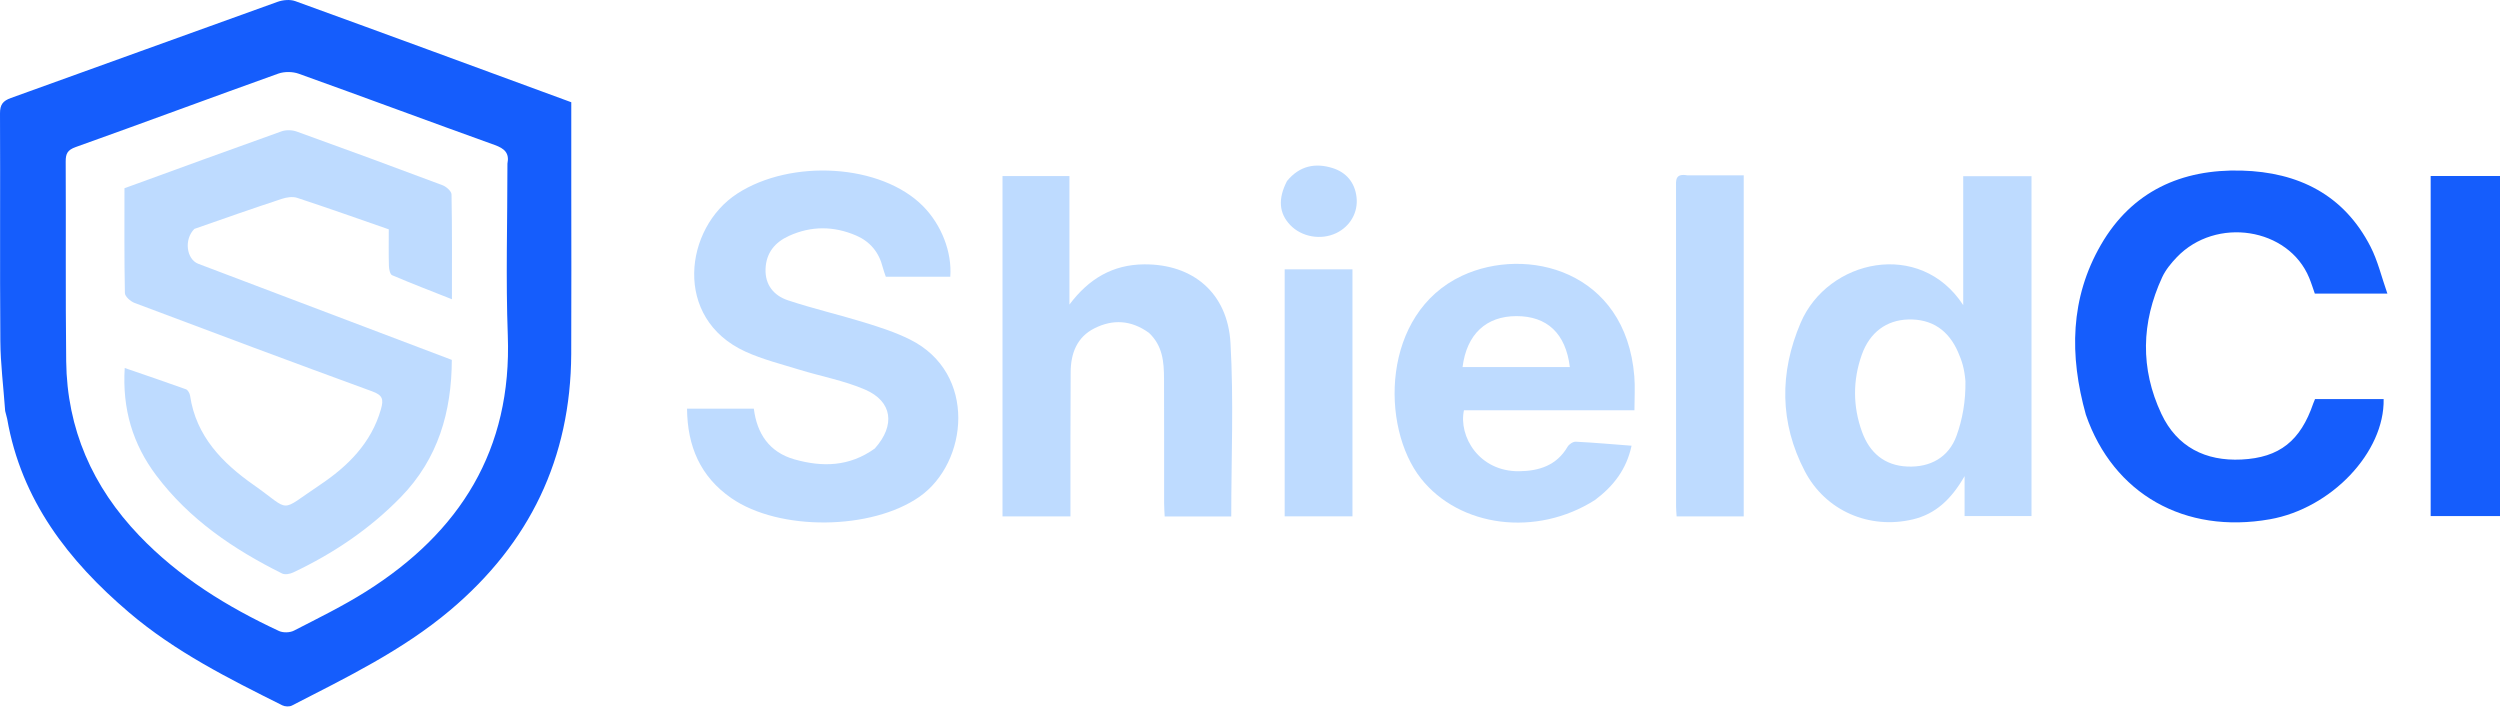
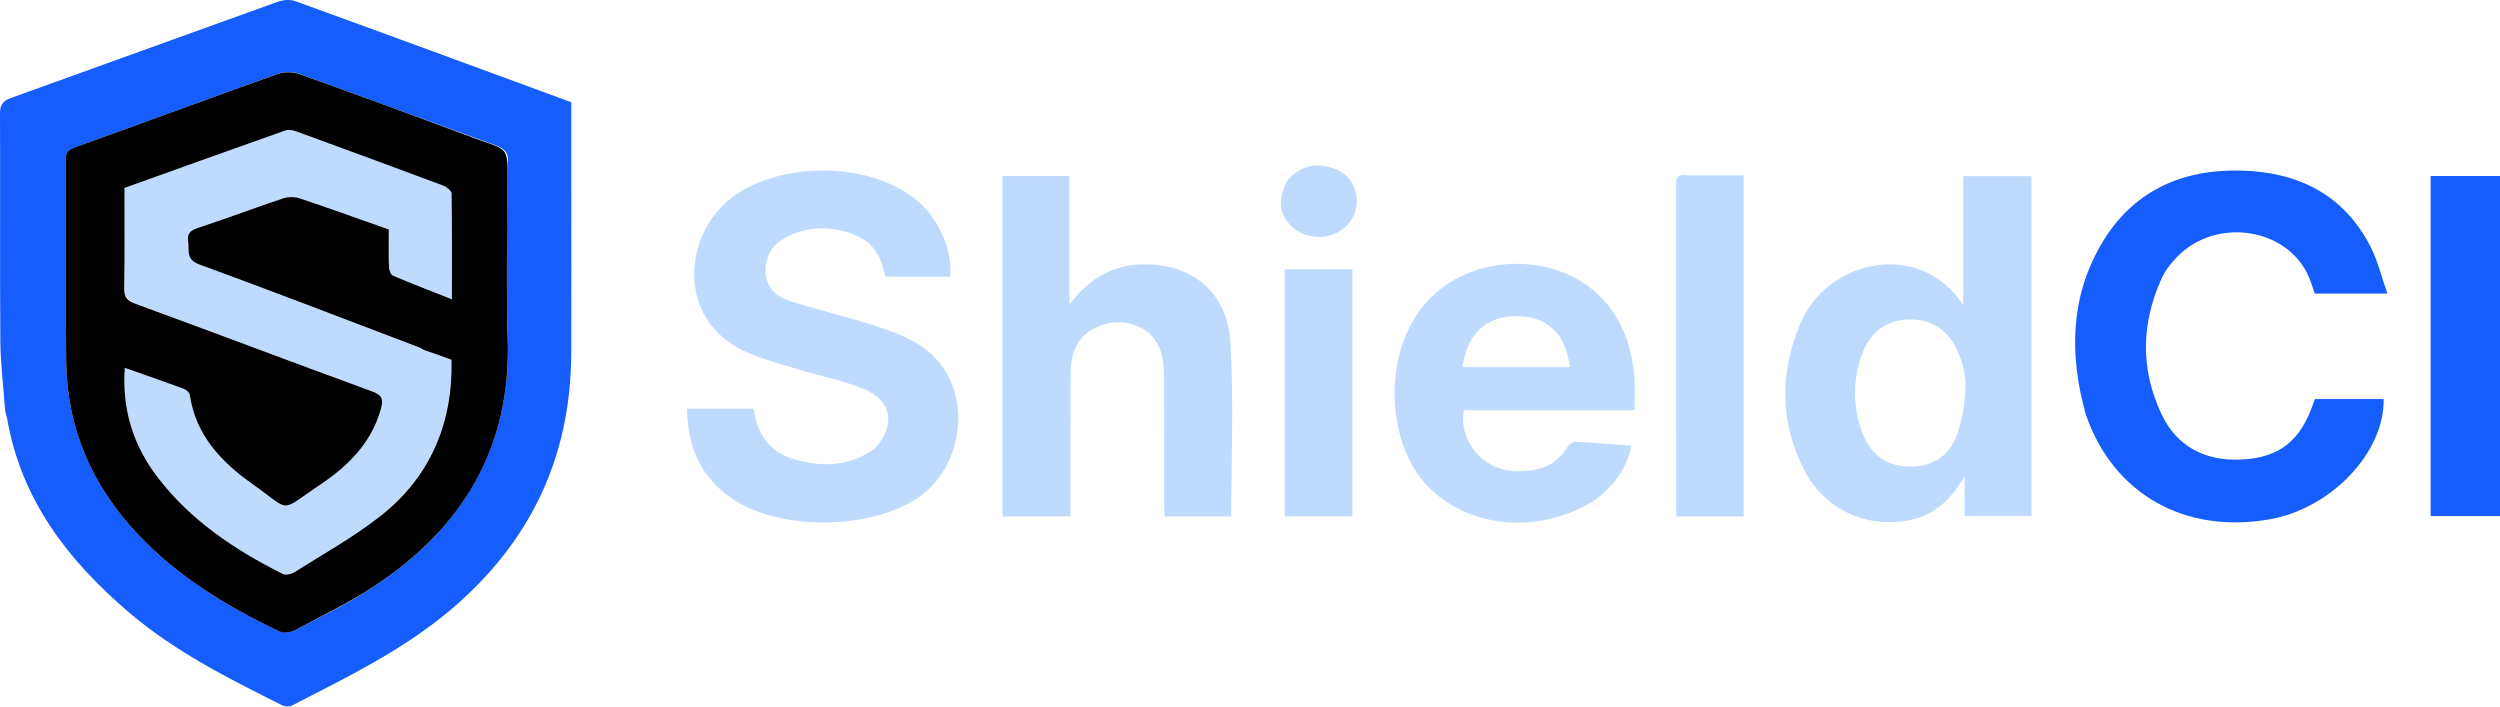
<svg xmlns="http://www.w3.org/2000/svg" version="1.1" id="Layer_1" x="0px" y="0px" enable-background="new 0 0 1024 1024" viewBox="86.15 375.81 900.85 254.55">
  <path fill="none" opacity="1" stroke="none" d=" M545,1025   C363.333,1025 182.167,1025 1,1025   C1,683.667 1,342.333 1,1   C342.333,1 683.667,1 1025,1   C1025,342.333 1025,683.667 1025,1025   C865.167,1025 705.333,1025 545,1025  M88.024,524.339   C88.263,525.131 88.589,525.908 88.73,526.717   C93.826,556.02 110.756,577.874 132.705,596.555   C149.284,610.667 168.575,620.332 187.871,629.964   C188.824,630.44 190.418,630.523 191.334,630.051   C211.101,619.878 231.139,610.198 248.346,595.706   C277.027,571.551 291.795,540.92 291.986,503.384   C292.089,483.228 292.004,463.071 292.004,442.914   C292.004,432.769 292.004,422.624 292.004,412.651   C258.636,400.39 225.624,388.217 192.549,376.219   C190.682,375.542 188.106,375.777 186.175,376.469   C154.127,387.954 122.142,399.615 90.1,411.115   C87.197,412.156 86.137,413.5 86.152,416.692   C86.281,444.011 86.066,471.332 86.273,498.65   C86.336,506.926 87.394,515.195 88.024,524.339  M401.104,537.667   C392.226,544.008 382.489,544.176 372.49,541.36   C363.301,538.773 358.892,531.998 357.787,523.059   C349.552,523.059 341.779,523.059 333.716,523.059   C333.832,536.594 338.492,547.55 349.653,555.288   C367.005,567.321 400.299,566.856 417.517,554.776   C434.97,542.53 438.393,510.296 414.07,498.155   C408.912,495.581 403.324,493.769 397.793,492.062   C388.61,489.229 379.216,487.059 370.103,484.032   C365.073,482.361 361.788,478.551 362.008,472.702   C362.227,466.9 365.393,463.111 370.461,460.805   C378.474,457.157 386.618,457.232 394.638,460.676   C399.646,462.826 402.889,466.708 404.224,472.09   C404.529,473.319 405.007,474.506 405.342,475.518   C413.338,475.518 420.966,475.518 428.571,475.518   C429.24,466.672 425.405,456.826 418.782,450.126   C403.652,434.822 371.241,432.987 351.802,445.58   C332.752,457.921 328.49,490.57 354.811,502.537   C360.959,505.332 367.634,507.001 374.123,509.003   C382.036,511.443 390.33,512.944 397.878,516.2   C407.717,520.445 408.875,529.042 401.104,537.667  M837.896,525.635   C847.665,553.847 873.393,568.344 904.079,562.926   C926.226,559.016 945.463,538.745 945.069,519.604   C936.818,519.604 928.565,519.604 920.353,519.604   C920.08,520.273 919.868,520.723 919.708,521.19   C915.123,534.6 907.604,540.717 893.857,541.396   C880.878,542.036 870.585,536.873 864.971,524.915   C857.329,508.639 857.729,492.045 865.255,475.742   C866.482,473.085 868.47,470.66 870.516,468.519   C884.636,453.74 910.778,457.833 918.244,475.928   C919.047,477.874 919.666,479.897 920.273,481.611   C928.887,481.611 937.139,481.611 946.423,481.611   C944.302,475.576 942.973,469.838 940.373,464.749   C930.755,445.918 914.266,437.844 893.938,437.279   C872.235,436.675 854.355,444.735 843.211,463.999   C832.086,483.228 831.792,503.876 837.896,525.635  M818.186,537.5   C818.186,504.764 818.186,472.027 818.186,439.307   C809.735,439.307 801.833,439.307 793.574,439.307   C793.574,454.809 793.574,470.005 793.574,485.755   C778.083,461.935 744.768,469.224 734.982,492.164   C727.335,510.091 727.407,528.192 736.498,545.601   C743.985,559.938 759.783,566.665 775.42,562.967   C783.557,561.043 789.256,555.783 794.067,547.378   C794.067,553.201 794.067,557.448 794.067,561.779   C802.299,561.779 810.167,561.779 818.186,561.779   C818.186,553.8 818.186,546.15 818.186,537.5  M500.448,496.008   C505.15,500.439 505.564,506.283 505.593,512.161   C505.668,527.158 505.613,542.155 505.629,557.152   C505.631,558.738 505.762,560.324 505.834,561.923   C514.082,561.923 521.859,561.923 529.82,561.923   C529.82,540.96 530.729,520.132 529.546,499.424   C528.51,481.305 515.952,470.935 498.435,471.066   C487.097,471.152 478.483,476.25 471.509,485.558   C471.509,470.091 471.509,454.625 471.509,439.256   C463.043,439.256 455.275,439.256 447.393,439.256   C447.393,480.25 447.393,520.984 447.393,561.899   C455.563,561.899 463.482,561.899 471.871,561.899   C471.871,560.073 471.869,558.454 471.871,556.835   C471.888,541.172 471.841,525.508 471.952,509.846   C472,503.133 474.215,497.263 480.565,494.09   C487.145,490.801 493.734,491.098 500.448,496.008  M661.221,555.761   C667.627,550.912 672.253,544.893 674.067,536.419   C667.139,535.889 660.552,535.299 653.951,534.974   C652.978,534.926 651.532,535.897 651.003,536.804   C647.079,543.536 640.74,545.523 633.616,545.614   C619.058,545.799 611.668,533.003 613.671,523.638   C634.025,523.638 654.453,523.638 675.104,523.638   C675.104,519.345 675.379,515.361 675.061,511.424   C671.971,473.163 636.161,464.351 612.993,475.174   C583.914,488.759 583.527,529.69 598.173,548.22   C612.076,565.81 639.784,569.435 661.221,555.761  M693.699,438.994   C689.635,438.191 690.085,440.923 690.087,443.479   C690.11,481.785 690.101,520.092 690.111,558.399   C690.111,559.517 690.23,560.636 690.302,561.899   C698.52,561.899 706.437,561.899 714.484,561.899   C714.484,520.841 714.484,480 714.484,438.993   C707.644,438.993 701.152,438.993 693.699,438.994  M987.003,461.5   C987.003,454.068 987.003,446.636 987.003,439.235   C978.322,439.235 970.226,439.235 962.016,439.235   C962.016,480.209 962.016,520.948 962.016,561.774   C970.431,561.774 978.631,561.774 987.003,561.774   C987.003,528.463 987.003,495.481 987.003,461.5  M549.07,520.5   C549.07,534.269 549.07,548.039 549.07,561.862   C557.528,561.862 565.444,561.862 573.495,561.862   C573.495,532.074 573.495,502.539 573.495,472.854   C565.261,472.854 557.322,472.854 549.07,472.854   C549.07,488.56 549.07,504.03 549.07,520.5  M549.701,441.356   C546.571,447.498 547.035,452.699 551.09,456.922   C555.213,461.216 562.167,462.429 567.642,459.809   C572.671,457.403 575.595,452.342 574.964,446.857   C574.351,441.531 571.226,437.896 566.306,436.36   C560.18,434.448 554.478,435.465 549.701,441.356  z" />
  <path fill="#155DFC" opacity="1" stroke="none" d=" M88.01,523.903   C87.394,515.195 86.336,506.926 86.273,498.65   C86.066,471.332 86.281,444.011 86.152,416.692   C86.137,413.5 87.197,412.156 90.1,411.115   C122.142,399.615 154.127,387.954 186.175,376.469   C188.106,375.777 190.682,375.542 192.549,376.219   C225.624,388.217 258.636,400.39 292.004,412.651   C292.004,422.624 292.004,432.769 292.004,442.914   C292.004,463.071 292.089,483.228 291.986,503.384   C291.795,540.92 277.027,571.551 248.346,595.706   C231.139,610.198 211.101,619.878 191.334,630.051   C190.418,630.523 188.824,630.44 187.871,629.964   C168.575,620.332 149.284,610.667 132.705,596.555   C110.756,577.874 93.826,556.02 88.73,526.717   C88.589,525.908 88.263,525.131 88.01,523.903  M269,434.771   C269.762,430.97 267.948,429.325 264.431,428.061   C240.85,419.59 217.374,410.83 193.788,402.373   C191.579,401.581 188.599,401.558 186.396,402.347   C162.047,411.064 137.812,420.096 113.455,428.789   C110.475,429.852 109.809,431.163 109.824,434.038   C109.948,458.02 109.728,482.005 110.001,505.985   C110.279,530.372 119.486,551.206 136.274,568.762   C150.641,583.785 167.997,594.485 186.676,603.181   C188.161,603.873 190.596,603.81 192.056,603.059   C200.833,598.546 209.743,594.186 218.077,588.934   C251.94,567.592 270.652,537.884 269.129,496.667   C268.38,476.376 268.999,456.035 269,434.771  z" />
  <path fill="#BEDBFF" opacity="1" stroke="none" d=" M401.38,537.415   C408.875,529.042 407.717,520.445 397.878,516.2   C390.33,512.944 382.036,511.443 374.123,509.003   C367.634,507.001 360.959,505.332 354.811,502.537   C328.49,490.57 332.752,457.921 351.802,445.58   C371.241,432.987 403.652,434.822 418.782,450.126   C425.405,456.826 429.24,466.672 428.571,475.518   C420.966,475.518 413.338,475.518 405.342,475.518   C405.007,474.506 404.529,473.319 404.224,472.09   C402.889,466.708 399.646,462.826 394.638,460.676   C386.618,457.232 378.474,457.157 370.461,460.805   C365.393,463.111 362.227,466.9 362.008,472.702   C361.788,478.551 365.073,482.361 370.103,484.032   C379.216,487.059 388.61,489.229 397.793,492.062   C403.324,493.769 408.912,495.581 414.07,498.155   C438.393,510.296 434.97,542.53 417.517,554.776   C400.299,566.856 367.005,567.321 349.653,555.288   C338.492,547.55 333.832,536.594 333.716,523.059   C341.779,523.059 349.552,523.059 357.787,523.059   C358.892,531.998 363.301,538.773 372.49,541.36   C382.489,544.176 392.226,544.008 401.38,537.415  z" />
  <path fill="#155DFC" opacity="1" stroke="none" d=" M837.775,525.256   C831.792,503.876 832.086,483.228 843.211,463.999   C854.355,444.735 872.235,436.675 893.938,437.279   C914.266,437.844 930.755,445.918 940.373,464.749   C942.973,469.838 944.302,475.576 946.423,481.611   C937.139,481.611 928.887,481.611 920.273,481.611   C919.666,479.897 919.047,477.874 918.244,475.928   C910.778,457.833 884.636,453.74 870.516,468.519   C868.47,470.66 866.482,473.085 865.255,475.742   C857.729,492.045 857.329,508.639 864.971,524.915   C870.585,536.873 880.878,542.036 893.857,541.396   C907.604,540.717 915.123,534.6 919.708,521.19   C919.868,520.723 920.08,520.273 920.353,519.604   C928.565,519.604 936.818,519.604 945.069,519.604   C945.463,538.745 926.226,559.016 904.079,562.926   C873.393,568.344 847.665,553.847 837.775,525.256  z" />
  <path fill="#BEDBFF" opacity="1" stroke="none" d="M 818.186 538 C 818.186 546.15 818.186 553.8 818.186 561.779 C 810.167 561.779 802.299 561.779 794.067 561.779 C 794.067 557.448 794.067 553.201 794.067 547.378 C 789.256 555.783 783.557 561.043 775.42 562.967 C 759.783 566.665 743.985 559.938 736.498 545.601 C 727.407 528.192 727.335 510.091 734.982 492.164 C 744.768 469.224 778.083 461.935 793.574 485.755 C 793.574 470.005 793.574 454.809 793.574 439.307 C 801.833 439.307 809.735 439.307 818.186 439.307 C 818.186 472.027 818.186 504.764 818.186 538 M 794.375 513.129 C 793.988 508.568 793.12 505.864 791.678 502.589 C 788.308 494.935 782.417 490.675 773.716 490.932 C 765.988 491.159 759.905 495.528 757.031 503.623 C 753.756 512.845 753.782 522.252 757.116 531.439 C 759.832 538.924 765.178 543.565 773.436 543.922 C 781.801 544.283 788.355 540.556 791.159 532.851 C 793.309 526.944 794.489 520.345 794.375 513.129 Z" />
  <path fill="#BEDBFF" opacity="1" stroke="none" d=" M500.169,495.75   C493.734,491.098 487.145,490.801 480.565,494.09   C474.215,497.263 472,503.133 471.952,509.846   C471.841,525.508 471.888,541.172 471.871,556.835   C471.869,558.454 471.871,560.073 471.871,561.899   C463.482,561.899 455.563,561.899 447.393,561.899   C447.393,520.984 447.393,480.25 447.393,439.256   C455.275,439.256 463.043,439.256 471.509,439.256   C471.509,454.625 471.509,470.091 471.509,485.558   C478.483,476.25 487.097,471.152 498.435,471.066   C515.952,470.935 528.51,481.305 529.546,499.424   C530.729,520.132 529.82,540.96 529.82,561.923   C521.859,561.923 514.082,561.923 505.834,561.923   C505.762,560.324 505.631,558.738 505.629,557.152   C505.613,542.155 505.668,527.158 505.593,512.161   C505.564,506.283 505.15,500.439 500.169,495.75  z" />
  <path fill="#BEDBFF" opacity="1" stroke="none" d=" M660.919,555.959   C639.784,569.435 612.076,565.81 598.173,548.22   C583.527,529.69 583.914,488.759 612.993,475.174   C636.161,464.351 671.971,473.163 675.061,511.424   C675.379,515.361 675.104,519.345 675.104,523.638   C654.453,523.638 634.025,523.638 613.671,523.638   C611.668,533.003 619.058,545.799 633.616,545.614   C640.74,545.523 647.079,543.536 651.003,536.804   C651.532,535.897 652.978,534.926 653.951,534.974   C660.552,535.299 667.139,535.889 674.067,536.419   C672.253,544.893 667.627,550.912 660.919,555.959  M630.501,508.068   C637.594,508.068 644.686,508.068 651.825,508.068   C650.343,495.953 643.636,489.703 632.568,489.718   C621.682,489.733 614.656,496.23 613.171,508.068   C618.649,508.068 624.076,508.068 630.501,508.068  z" />
  <path fill="#BEDBFF" opacity="1" stroke="none" d=" M694.18,438.994   C701.152,438.993 707.644,438.993 714.484,438.993   C714.484,480 714.484,520.841 714.484,561.899   C706.437,561.899 698.52,561.899 690.302,561.899   C690.23,560.636 690.111,559.517 690.111,558.399   C690.101,520.092 690.11,481.785 690.087,443.479   C690.085,440.923 689.635,438.191 694.18,438.994  z" />
  <path fill="#155DFC" opacity="1" stroke="none" d=" M987.003,462   C987.003,495.481 987.003,528.463 987.003,561.774   C978.631,561.774 970.431,561.774 962.016,561.774   C962.016,520.948 962.016,480.209 962.016,439.235   C970.226,439.235 978.322,439.235 987.003,439.235   C987.003,446.636 987.003,454.068 987.003,462  z" />
  <path fill="#BEDBFF" opacity="1" stroke="none" d=" M549.07,520   C549.07,504.03 549.07,488.56 549.07,472.854   C557.322,472.854 565.261,472.854 573.495,472.854   C573.495,502.539 573.495,532.074 573.495,561.862   C565.444,561.862 557.528,561.862 549.07,561.862   C549.07,548.039 549.07,534.269 549.07,520  z" />
  <path fill="#BEDBFF" opacity="1" stroke="none" d=" M549.906,441.046   C554.478,435.465 560.18,434.448 566.306,436.36   C571.226,437.896 574.351,441.531 574.964,446.857   C575.595,452.342 572.671,457.403 567.642,459.809   C562.167,462.429 555.213,461.216 551.09,456.922   C547.035,452.699 546.571,447.498 549.906,441.046  z" />
  <path fill="#BEDBFF" opacity="1" stroke="none" d=" M156.186,458.293   C152.368,462.123 153.345,469.25 157.613,470.871   C187.934,482.39 218.272,493.867 248.957,505.491   C248.897,524.142 244.057,541.119 230.552,554.97   C219.339,566.47 206.238,575.266 191.778,582.1   C190.624,582.646 188.823,582.974 187.792,582.46   C170.313,573.747 154.387,563.001 142.461,547.134   C133.985,535.858 130.171,523.201 131.091,508.419   C138.579,510.993 145.901,513.46 153.166,516.087   C153.858,516.338 154.516,517.54 154.64,518.381   C156.804,533.029 166.317,542.666 177.579,550.571   C191.399,560.272 186.352,560.605 201.415,550.555   C211.36,543.92 219.942,535.53 223.43,523.232   C224.454,519.621 223.978,518.188 220.256,516.829   C191.649,506.386 163.128,495.707 134.632,484.966   C133.18,484.419 131.18,482.646 131.155,481.409   C130.899,468.763 130.998,456.109 130.998,443.637   C150.06,436.702 168.791,429.835 187.585,423.141   C189.216,422.559 191.429,422.624 193.074,423.216   C210.634,429.54 228.15,435.99 245.621,442.558   C246.969,443.065 248.831,444.711 248.853,445.858   C249.088,458.159 248.999,470.466 248.999,483.641   C241.518,480.679 234.422,477.956 227.437,474.974   C226.703,474.66 226.328,472.823 226.294,471.678   C226.163,467.359 226.241,463.035 226.241,458.45   C215.14,454.599 204.223,450.715 193.218,447.098   C191.578,446.56 189.403,446.904 187.684,447.471   C177.272,450.904 166.92,454.521 156.186,458.293  z" />
-   <path fill="none" opacity="1" stroke="none" d=" M259.522,426.478   C268.999,429.67 268.999,429.67 268.999,438.937   C268.999,458.594 268.487,478.268 269.108,497.906   C270.344,537.011 252.945,565.887 221.166,586.904   C211.996,592.969 202.001,597.803 192.264,602.974   C190.78,603.762 188.304,604.01 186.847,603.322   C167.916,594.391 150.214,583.59 135.72,568.198   C119.324,550.788 110.294,530.192 110.008,506.175   C109.721,482.023 109.944,457.865 109.828,433.71   C109.815,430.989 110.514,429.835 113.294,428.843   C137.658,420.15 161.902,411.121 186.267,402.43   C188.597,401.599 191.751,401.69 194.102,402.53   C215.851,410.293 237.507,418.314 259.522,426.478  M238.753,501.836   C238.321,501.586 237.914,501.27 237.453,501.095   C210.965,491.037 184.527,480.841 157.93,471.08   C153.115,469.313 154.353,466.121 153.937,462.866   C153.482,459.309 155.476,458.587 158.257,457.664   C168.196,454.366 178.005,450.675 187.939,447.361   C189.782,446.747 192.164,446.638 193.982,447.242   C204.681,450.801 215.288,454.64 226.241,458.496   C226.241,462.999 226.152,467.484 226.305,471.961   C226.343,473.061 226.898,474.783 227.684,475.116   C234.583,478.046 241.588,480.726 248.997,483.651   C248.997,470.501 249.07,458.033 248.859,445.569   C248.842,444.563 247.05,443.138 245.798,442.668   C228.167,436.06 210.494,429.561 192.8,423.122   C191.572,422.675 189.941,422.48 188.756,422.898   C169.512,429.697 150.31,436.615 130.998,443.541   C130.998,455.727 131.097,467.72 130.931,479.709   C130.888,482.805 131.828,484.11 134.853,485.219   C163.294,495.641 191.61,506.404 220.068,516.776   C224.086,518.24 224.387,519.718 223.307,523.506   C219.846,535.648 211.344,543.882 201.566,550.434   C186.327,560.645 191.437,560.307 177.335,550.384   C166.067,542.456 156.662,532.74 154.548,518.081   C154.428,517.25 153.282,516.228 152.391,515.901   C145.389,513.326 138.333,510.899 131.112,508.363   C130.084,523.405 134.153,536.291 142.942,547.783   C154.894,563.408 170.78,573.941 188.056,582.629   C189.16,583.185 191.318,582.598 192.534,581.829   C202.824,575.323 213.572,569.367 223.104,561.874   C241.171,547.673 249.329,528.421 248.855,505.453   C245.654,504.268 242.591,503.134 238.753,501.836  z" />
+   <path fill="#000000" opacity="1" stroke="none" d=" M259.522,426.478   C268.999,429.67 268.999,429.67 268.999,438.937   C268.999,458.594 268.487,478.268 269.108,497.906   C270.344,537.011 252.945,565.887 221.166,586.904   C211.996,592.969 202.001,597.803 192.264,602.974   C190.78,603.762 188.304,604.01 186.847,603.322   C167.916,594.391 150.214,583.59 135.72,568.198   C119.324,550.788 110.294,530.192 110.008,506.175   C109.721,482.023 109.944,457.865 109.828,433.71   C109.815,430.989 110.514,429.835 113.294,428.843   C137.658,420.15 161.902,411.121 186.267,402.43   C188.597,401.599 191.751,401.69 194.102,402.53   C215.851,410.293 237.507,418.314 259.522,426.478  M238.753,501.836   C238.321,501.586 237.914,501.27 237.453,501.095   C210.965,491.037 184.527,480.841 157.93,471.08   C153.115,469.313 154.353,466.121 153.937,462.866   C153.482,459.309 155.476,458.587 158.257,457.664   C168.196,454.366 178.005,450.675 187.939,447.361   C189.782,446.747 192.164,446.638 193.982,447.242   C204.681,450.801 215.288,454.64 226.241,458.496   C226.241,462.999 226.152,467.484 226.305,471.961   C226.343,473.061 226.898,474.783 227.684,475.116   C234.583,478.046 241.588,480.726 248.997,483.651   C248.997,470.501 249.07,458.033 248.859,445.569   C248.842,444.563 247.05,443.138 245.798,442.668   C228.167,436.06 210.494,429.561 192.8,423.122   C191.572,422.675 189.941,422.48 188.756,422.898   C169.512,429.697 150.31,436.615 130.998,443.541   C130.998,455.727 131.097,467.72 130.931,479.709   C130.888,482.805 131.828,484.11 134.853,485.219   C163.294,495.641 191.61,506.404 220.068,516.776   C224.086,518.24 224.387,519.718 223.307,523.506   C219.846,535.648 211.344,543.882 201.566,550.434   C186.327,560.645 191.437,560.307 177.335,550.384   C166.067,542.456 156.662,532.74 154.548,518.081   C154.428,517.25 153.282,516.228 152.391,515.901   C145.389,513.326 138.333,510.899 131.112,508.363   C130.084,523.405 134.153,536.291 142.942,547.783   C154.894,563.408 170.78,573.941 188.056,582.629   C189.16,583.185 191.318,582.598 192.534,581.829   C202.824,575.323 213.572,569.367 223.104,561.874   C241.171,547.673 249.329,528.421 248.855,505.453   C245.654,504.268 242.591,503.134 238.753,501.836  z" />
</svg>
